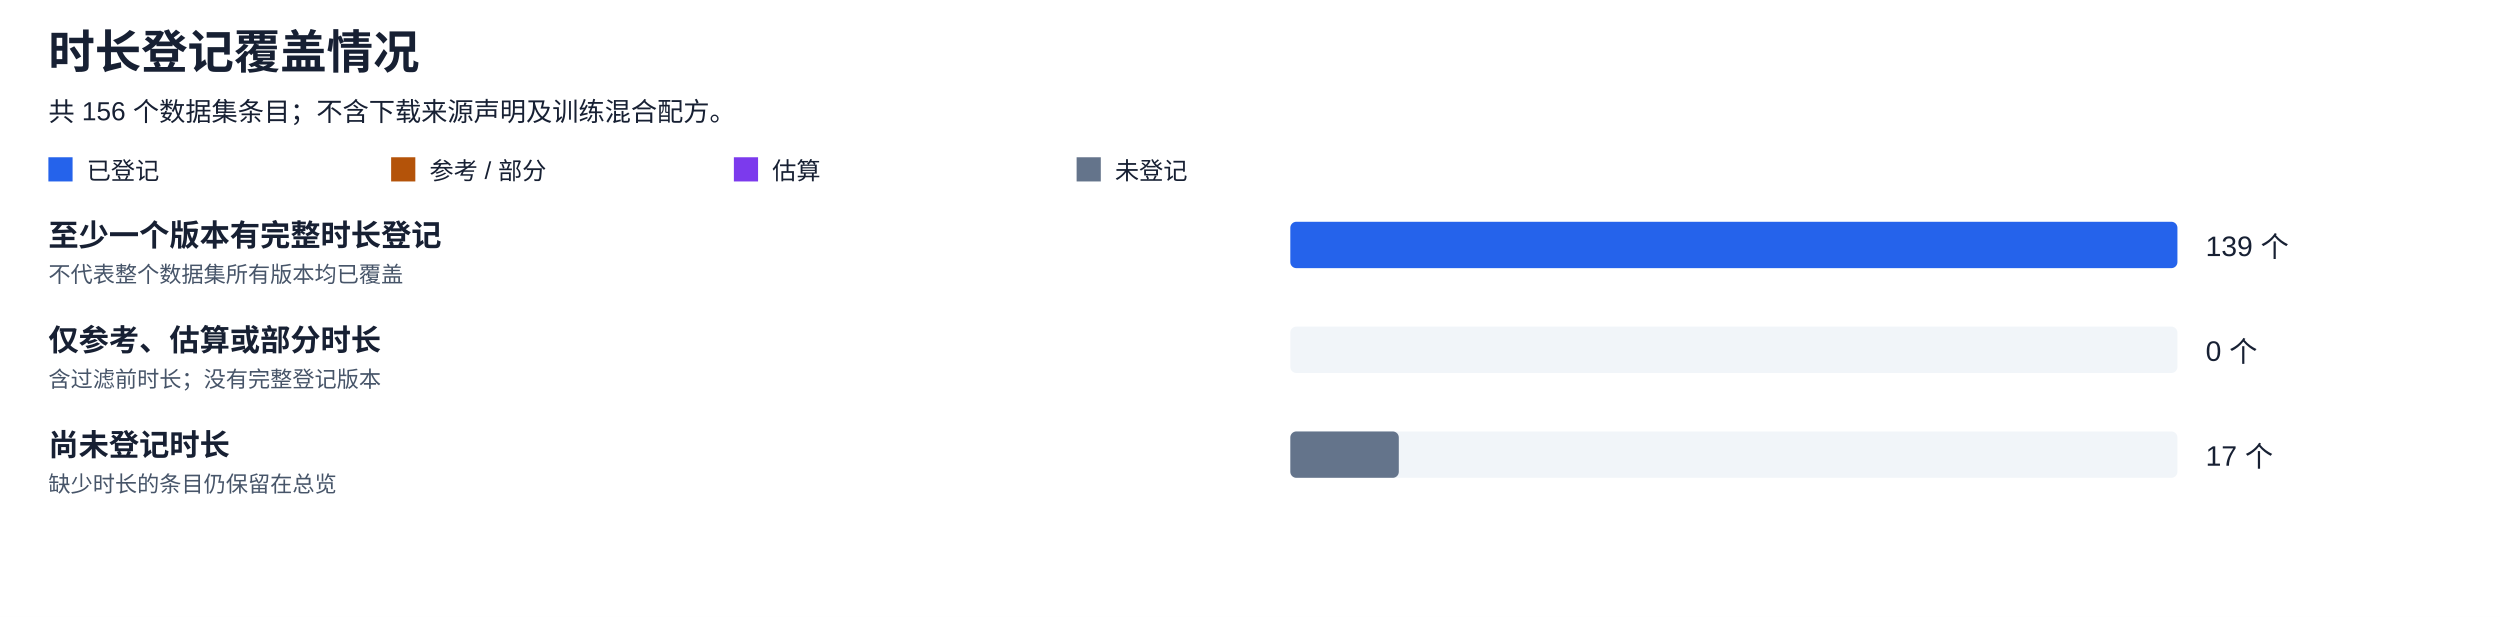
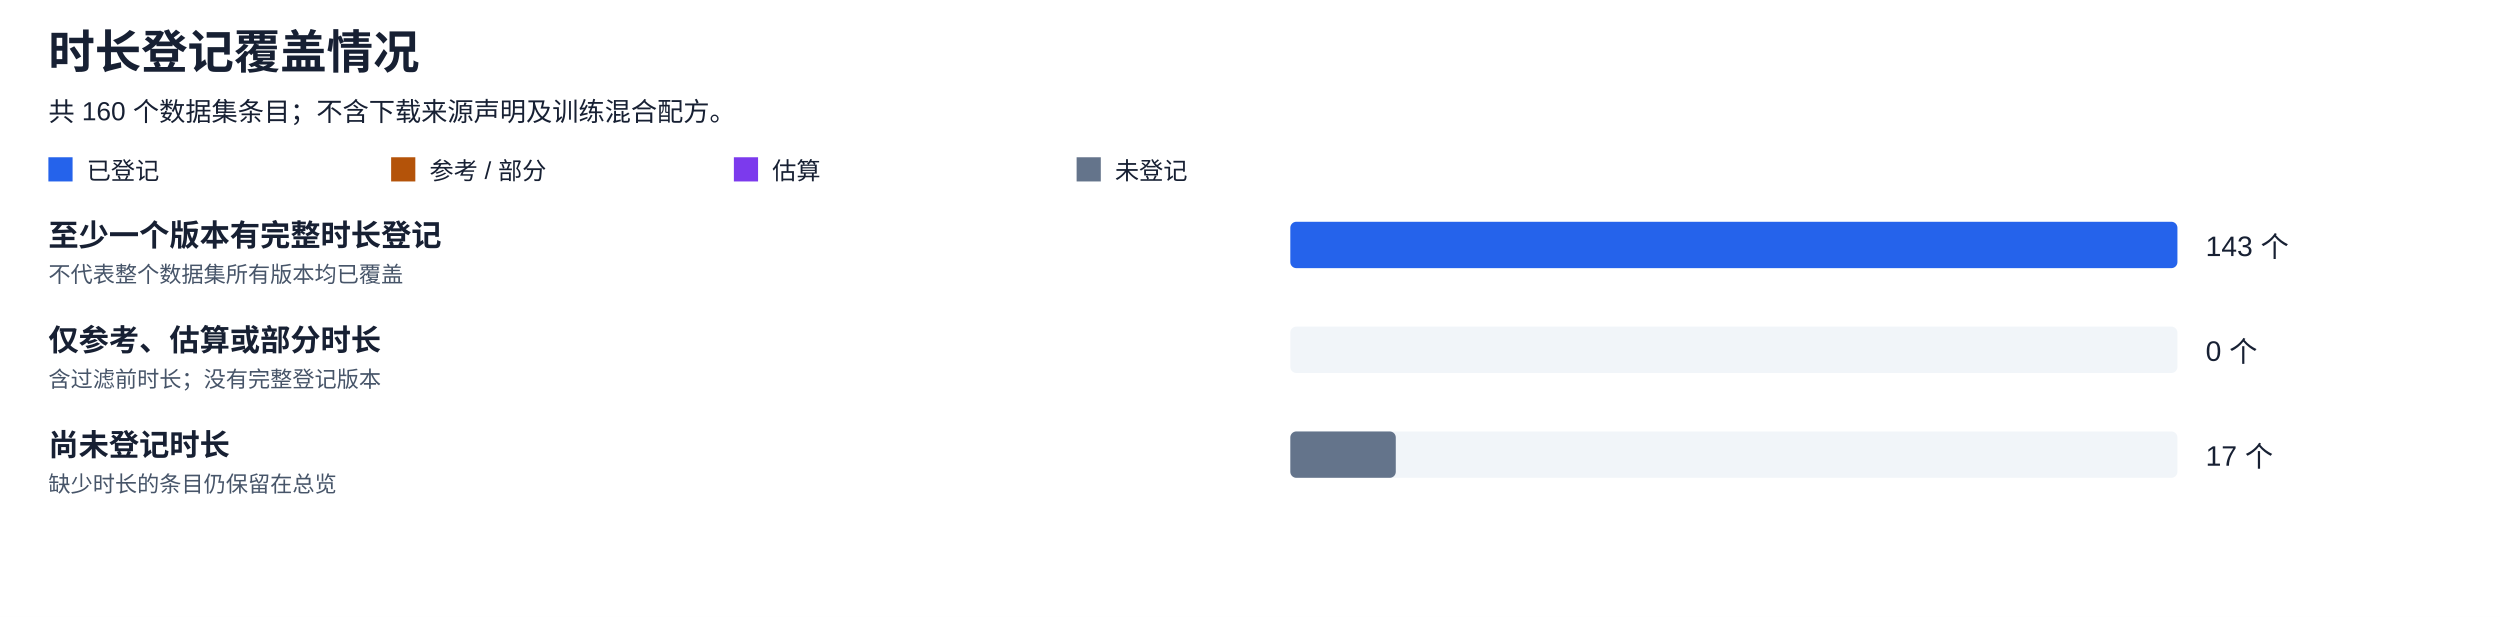
<svg xmlns="http://www.w3.org/2000/svg" width="1240" height="306" viewBox="0 0 1240 306" role="img" aria-labelledby="title desc">
  <rect width="100%" height="100%" fill="white" />
  <g font-family="Arial, Noto Sans CJK SC, Microsoft YaHei, sans-serif" fill="#172033">
    <text x="24" y="34" font-size="23" font-weight="700">时长登记覆盖情况</text>
-     <text x="24" y="60" font-size="13">共 156 个数据集条目；不含下载来源声明及训练混合配方。</text>
+     <text x="24" y="60" font-size="13">共 160 个数据集条目；不含下载来源声明及训练混合配方。</text>
    <rect x="24" y="78" width="12" height="12" fill="#2563eb" />
    <text x="43" y="89" font-size="12">已登记</text>
    <rect x="194" y="78" width="12" height="12" fill="#b45309" />
    <text x="213" y="89" font-size="12">参考 / 部分</text>
    <rect x="364" y="78" width="12" height="12" fill="#7c3aed" />
    <text x="383" y="89" font-size="12">估算</text>
    <rect x="534" y="78" width="12" height="12" fill="#64748b" />
    <text x="553" y="89" font-size="12">未登记</text>
    <text x="24" y="122" font-size="15" font-weight="600">至少一个版本有完整时长登记</text>
    <text x="24" y="140" font-size="11" fill="#475569">不代表整个数据集所有版本均已覆盖</text>
    <rect x="640" y="110" width="440" height="23" rx="3" fill="#f1f5f9" />
    <rect x="640" y="110" width="440.00" height="23" rx="3" fill="#2563eb" />
-     <text x="1094" y="127" font-size="14">139 个</text>
+     <text x="1094" y="127" font-size="14">143 个</text>
    <text x="24" y="174" font-size="15" font-weight="600">仅参考、估算或部分时长</text>
    <text x="24" y="192" font-size="11" fill="#475569">含过滤前时长；没有完整登记版本</text>
    <rect x="640" y="162" width="440" height="23" rx="3" fill="#f1f5f9" />
    <rect x="640" y="162" width="0.00" height="23" rx="3" fill="#b45309" />
    <text x="1094" y="179" font-size="14">0 个</text>
    <text x="24" y="226" font-size="15" font-weight="600">尚未登记时长</text>
    <text x="24" y="244" font-size="11" fill="#475569">缺少时长的条目仍保留在总览</text>
    <rect x="640" y="214" width="440" height="23" rx="3" fill="#f1f5f9" />
-     <rect x="640" y="214" width="53.81" height="23" rx="3" fill="#64748b" />
+     <rect x="640" y="214" width="52.31" height="23" rx="3" fill="#64748b" />
    <text x="1094" y="231" font-size="14">17 个</text>
  </g>
</svg>
